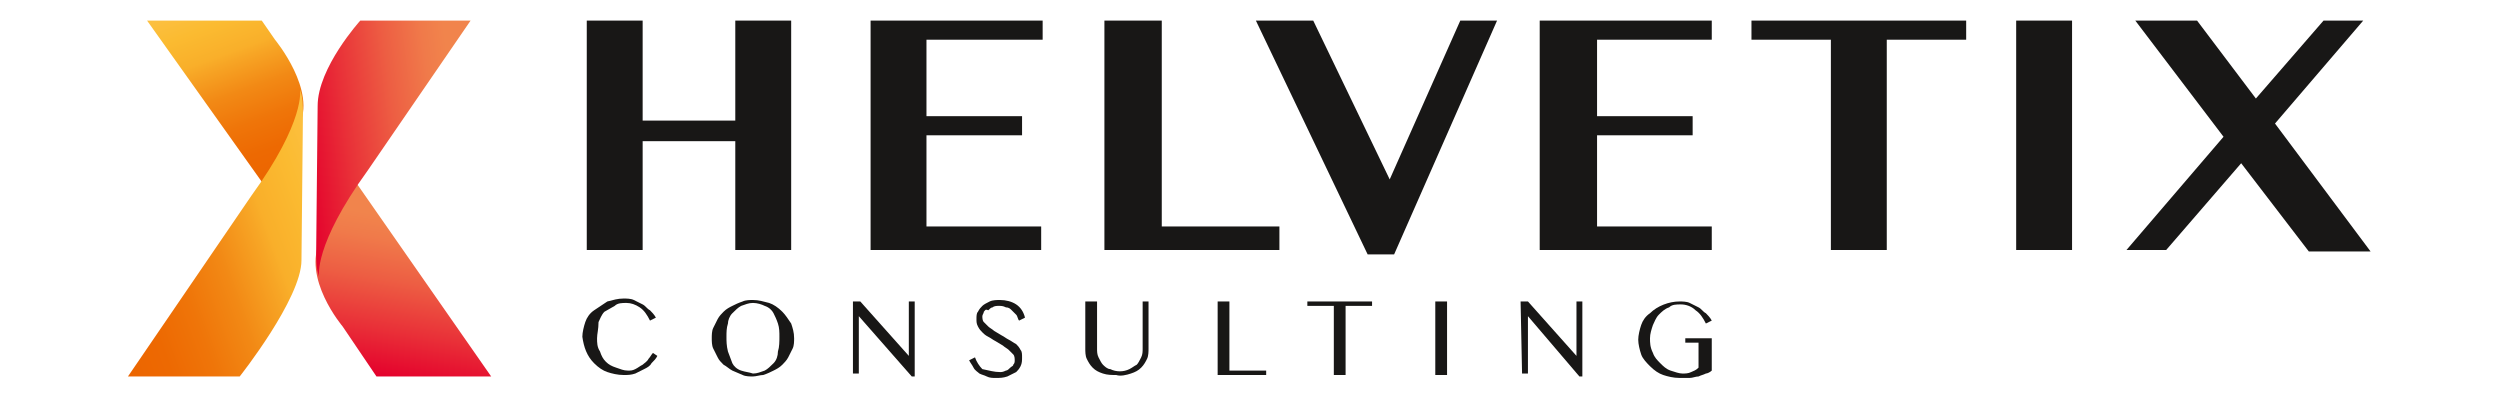
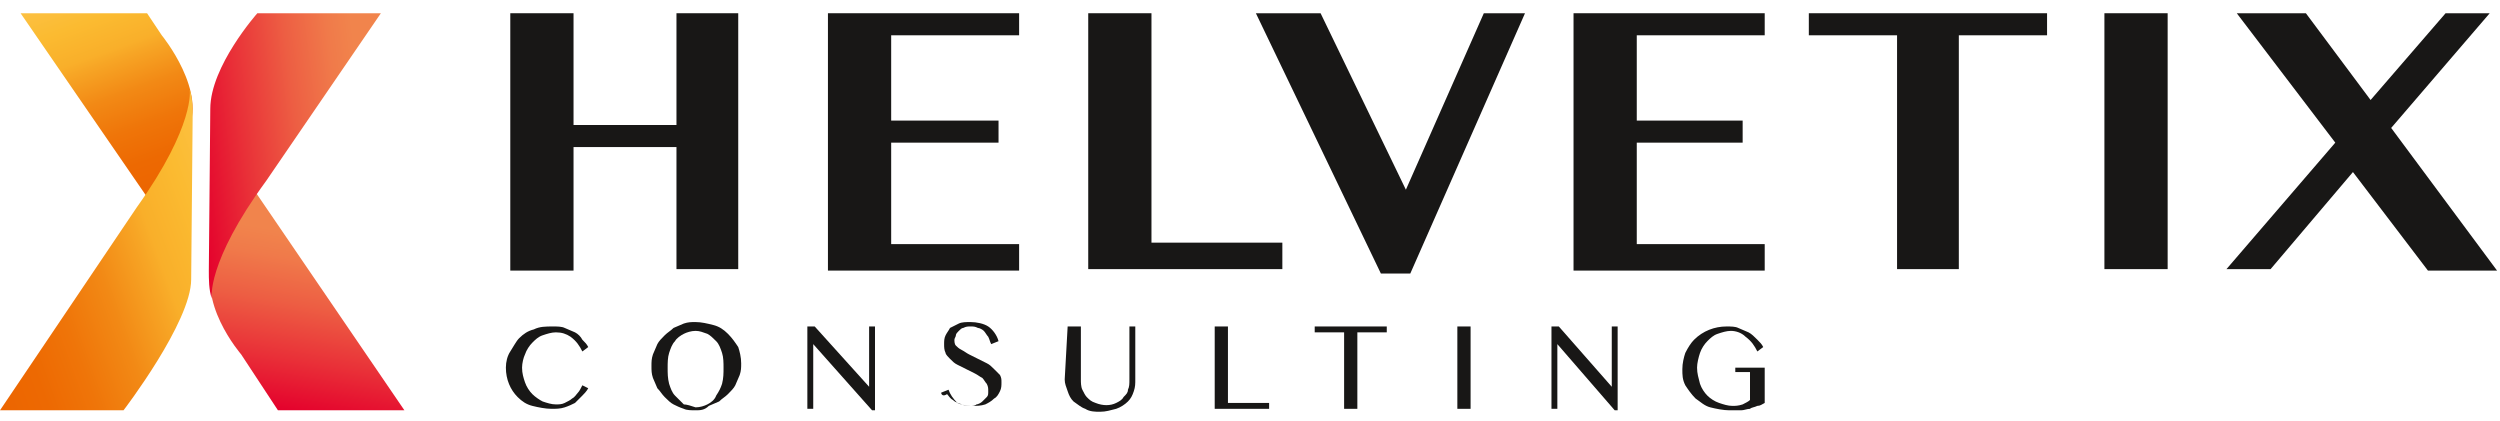
- <svg xmlns="http://www.w3.org/2000/svg" version="1.1" id="Layer_1" x="0px" y="0px" viewBox="0 0 170 27" style="enable-background:new 0 0 170 27;" xml:space="preserve">
+ <svg xmlns="http://www.w3.org/2000/svg" version="1.1" id="Layer_1" x="0px" y="0px" viewBox="0 0 170 28.6" style="enable-background:new 0 0 170 28.6;" xml:space="preserve">
  <style type="text/css">
	.st0{fill:#181716;}
	.st1{fill:url(#SVGID_1_);}
	.st2{fill:url(#SVGID_2_);}
	.st3{fill:url(#SVGID_3_);}
	.st4{fill:url(#SVGID_4_);}
</style>
  <g id="Ebene_2">
    <g id="Ebene_2-2">
-       <path class="st0" d="M43.7,9.6V17h-3.8V1.4h3.8v6.8H50V1.4h3.8V17H50V9.6H43.7z" />
-       <path class="st0" d="M70.9,1.4v1.3H63v5.2h6.5v1.3H63v6.2h7.8V17H59.2V1.4H70.9z" />
-       <path class="st0" d="M75.1,1.4H79v14h8V17H75.1V1.4z" />
-       <path class="st0" d="M89.3,1.4l5.2,10.8l4.8-10.8h2.5l-7,15.9h-1.8L85.4,1.4H89.3z" />
-       <path class="st0" d="M116.4,1.4v1.3h-7.8v5.2h6.5v1.3h-6.5v6.2h7.8V17h-11.7V1.4H116.4z" />
-       <path class="st0" d="M133.7,1.4v1.3h-5.4V17h-3.8V2.7h-5.4V1.4H133.7z" />
-       <path class="st0" d="M137.1,1.4h3.8V17h-3.8V1.4z" />
-       <path class="st0" d="M147.3,17h-2.7l6.6-7.7l-6-7.9h4.2l4,5.3l4.6-5.3h2.7l-6,7l6.5,8.7H157l-4.6-6L147.3,17z" />
-       <path class="st0" d="M40.6,23c0,0.3,0,0.6,0.2,0.9c0.1,0.3,0.2,0.5,0.4,0.7c0.2,0.2,0.4,0.3,0.7,0.4c0.3,0.1,0.5,0.2,0.8,0.2    c0.2,0,0.3,0,0.5-0.1c0.2-0.1,0.3-0.2,0.5-0.3c0.1-0.1,0.3-0.2,0.4-0.4c0.1-0.1,0.2-0.3,0.3-0.4l0.3,0.2c-0.1,0.2-0.2,0.3-0.4,0.5    c-0.1,0.2-0.3,0.3-0.5,0.4c-0.2,0.1-0.4,0.2-0.6,0.3c-0.3,0.1-0.5,0.1-0.8,0.1c-0.4,0-0.8-0.1-1.1-0.2c-0.3-0.1-0.6-0.3-0.9-0.6    c-0.5-0.5-0.7-1.1-0.8-1.8c0-0.3,0.1-0.7,0.2-1c0.1-0.3,0.3-0.6,0.6-0.8c0.3-0.2,0.6-0.4,0.9-0.6c0.4-0.1,0.7-0.2,1.1-0.2    c0.2,0,0.5,0,0.7,0.1c0.2,0.1,0.4,0.2,0.6,0.3c0.2,0.1,0.3,0.3,0.5,0.4c0.1,0.1,0.3,0.3,0.4,0.5l-0.4,0.2    c-0.2-0.4-0.4-0.7-0.7-0.9c-0.3-0.2-0.6-0.3-0.9-0.3c-0.3,0-0.6,0-0.8,0.2c-0.2,0.1-0.5,0.3-0.7,0.4c-0.2,0.2-0.3,0.5-0.4,0.7    C40.7,22.4,40.6,22.7,40.6,23z" />
-       <path class="st0" d="M51.2,25.6c-0.2,0-0.5,0-0.7-0.1c-0.2-0.1-0.5-0.2-0.7-0.3c-0.2-0.1-0.4-0.3-0.6-0.4    c-0.2-0.2-0.3-0.3-0.4-0.5c-0.1-0.2-0.2-0.4-0.3-0.6c-0.1-0.2-0.1-0.5-0.1-0.7c0-0.2,0-0.5,0.1-0.7c0.1-0.2,0.2-0.4,0.3-0.6    c0.1-0.2,0.3-0.4,0.4-0.5c0.2-0.2,0.4-0.3,0.6-0.4c0.2-0.1,0.4-0.2,0.7-0.3c0.2-0.1,0.5-0.1,0.7-0.1c0.4,0,0.7,0.1,1.1,0.2    c0.3,0.1,0.6,0.3,0.9,0.6c0.2,0.2,0.4,0.5,0.6,0.8c0.1,0.3,0.2,0.6,0.2,1c0,0.2,0,0.5-0.1,0.7c-0.1,0.2-0.2,0.4-0.3,0.6    c-0.1,0.2-0.3,0.4-0.4,0.5c-0.2,0.2-0.4,0.3-0.6,0.4c-0.2,0.1-0.4,0.2-0.7,0.3C51.7,25.5,51.4,25.6,51.2,25.6z M51.2,25.4    c0.3,0,0.5-0.1,0.8-0.2c0.2-0.1,0.4-0.3,0.6-0.5c0.2-0.2,0.3-0.5,0.3-0.8c0.1-0.3,0.1-0.7,0.1-1c0-0.3,0-0.6-0.1-0.9    c-0.1-0.3-0.2-0.5-0.3-0.7c-0.1-0.2-0.3-0.4-0.6-0.5c-0.2-0.1-0.5-0.2-0.8-0.2c-0.3,0-0.5,0.1-0.8,0.2c-0.2,0.1-0.4,0.3-0.6,0.5    c-0.2,0.2-0.3,0.5-0.3,0.7c-0.1,0.3-0.1,0.6-0.1,0.9c0,0.3,0,0.6,0.1,1c0.1,0.3,0.2,0.5,0.3,0.8c0.1,0.2,0.3,0.4,0.6,0.5    C50.7,25.3,50.9,25.3,51.2,25.4L51.2,25.4z" />
-       <path class="st0" d="M58,20.5h0.5l3.3,3.7l0,0v-3.7h0.4v5.1h-0.2l-3.6-4.1l0,0v3.9h-0.4L58,20.5z" />
-       <path class="st0" d="M68,25.3c0.1,0,0.2,0,0.4-0.1c0.1,0,0.2-0.1,0.3-0.2c0.1-0.1,0.2-0.1,0.2-0.2c0.1-0.1,0.1-0.2,0.1-0.3    c0-0.1,0-0.3-0.1-0.4c-0.1-0.1-0.2-0.2-0.3-0.3c-0.1-0.1-0.3-0.2-0.4-0.3l-0.5-0.3c-0.2-0.1-0.3-0.2-0.5-0.3    c-0.2-0.1-0.3-0.2-0.4-0.3c-0.1-0.1-0.2-0.2-0.3-0.4c-0.1-0.2-0.1-0.3-0.1-0.5c0-0.2,0-0.4,0.1-0.5c0.1-0.2,0.2-0.3,0.3-0.4    c0.1-0.1,0.3-0.2,0.5-0.3c0.2-0.1,0.5-0.1,0.7-0.1c0.4,0,0.8,0.1,1.1,0.3c0.3,0.2,0.5,0.5,0.6,0.9l-0.4,0.2    c-0.1-0.1-0.1-0.3-0.2-0.4c-0.1-0.1-0.2-0.2-0.3-0.3c-0.1-0.1-0.2-0.2-0.4-0.2c-0.2-0.1-0.3-0.1-0.5-0.1c-0.1,0-0.3,0-0.4,0.1    c-0.1,0-0.2,0.1-0.3,0.2C67,21,67,21.1,66.9,21.2c0,0.1-0.1,0.2-0.1,0.3c0,0.1,0,0.3,0.1,0.4c0.1,0.1,0.2,0.2,0.3,0.3    c0.1,0.1,0.3,0.2,0.4,0.3l0.5,0.3c0.2,0.1,0.3,0.2,0.5,0.3c0.2,0.1,0.3,0.2,0.5,0.3c0.1,0.1,0.2,0.2,0.3,0.4    c0.1,0.1,0.1,0.3,0.1,0.5c0,0.2,0,0.4-0.1,0.6c-0.1,0.2-0.2,0.3-0.3,0.4c-0.2,0.1-0.4,0.2-0.6,0.3c-0.3,0.1-0.5,0.1-0.8,0.1    c-0.2,0-0.4,0-0.6-0.1c-0.2-0.1-0.3-0.1-0.5-0.2c-0.1-0.1-0.3-0.2-0.4-0.4c-0.1-0.2-0.2-0.3-0.3-0.5l0.4-0.2    c0.1,0.3,0.3,0.6,0.5,0.8C67.3,25.2,67.6,25.3,68,25.3z" />
-       <path class="st0" d="M73.8,20.5h0.8v3.2c0,0.2,0,0.4,0.1,0.6c0.1,0.2,0.2,0.4,0.3,0.5c0.1,0.1,0.3,0.3,0.5,0.3    c0.4,0.2,0.9,0.2,1.3,0c0.2-0.1,0.3-0.2,0.5-0.3c0.1-0.1,0.2-0.3,0.3-0.5c0.1-0.2,0.1-0.4,0.1-0.6v-3.2h0.4v3.2    c0,0.2,0,0.5-0.1,0.7c-0.1,0.2-0.2,0.4-0.4,0.6c-0.2,0.2-0.4,0.3-0.7,0.4c-0.3,0.1-0.7,0.2-1,0.1c-0.3,0-0.6,0-0.9-0.1    c-0.3-0.1-0.5-0.2-0.7-0.4c-0.2-0.2-0.3-0.4-0.4-0.6c-0.1-0.2-0.1-0.5-0.1-0.7L73.8,20.5z" />
-       <path class="st0" d="M82.8,20.5h0.8v4.7h2.5v0.3h-3.3V20.5z" />
-       <path class="st0" d="M93.3,20.5v0.3h-1.8v4.7h-0.8v-4.7h-1.8v-0.3L93.3,20.5z" />
-       <path class="st0" d="M97.6,20.5h0.8v5h-0.8L97.6,20.5z" />
-       <path class="st0" d="M103.4,20.5h0.5l3.3,3.7l0,0v-3.7h0.4v5.1h-0.2l-3.5-4.1l0,0v3.9h-0.4L103.4,20.5z" />
-       <path class="st0" d="M114.3,20.7c-0.3,0-0.6,0-0.8,0.2c-0.3,0.1-0.5,0.3-0.7,0.5c-0.2,0.2-0.3,0.5-0.4,0.7    c-0.1,0.3-0.2,0.6-0.2,0.9c0,0.3,0,0.6,0.2,1c0.1,0.3,0.3,0.5,0.5,0.7c0.2,0.2,0.4,0.4,0.7,0.5c0.3,0.1,0.6,0.2,0.8,0.2    c0.2,0,0.4,0,0.6-0.1c0.2-0.1,0.3-0.1,0.5-0.3v-1.7h-0.9v-0.3h1.8v2.2c-0.1,0.1-0.3,0.2-0.4,0.2c-0.2,0.1-0.3,0.1-0.5,0.2    c-0.2,0-0.4,0.1-0.6,0.1c-0.2,0-0.4,0-0.7,0c-0.4,0-0.8-0.1-1.1-0.2c-0.3-0.1-0.6-0.3-0.9-0.6c-0.2-0.2-0.5-0.5-0.6-0.8    c-0.1-0.3-0.2-0.7-0.2-1c0-0.3,0.1-0.7,0.2-1c0.1-0.3,0.3-0.6,0.6-0.8c0.5-0.5,1.3-0.8,2-0.8c0.2,0,0.5,0,0.7,0.1    c0.2,0.1,0.4,0.2,0.6,0.3c0.2,0.1,0.3,0.3,0.5,0.4c0.1,0.1,0.3,0.3,0.4,0.5l-0.4,0.2c-0.2-0.4-0.4-0.7-0.7-0.9    C115,20.8,114.6,20.7,114.3,20.7z" />
-       <linearGradient id="SVGID_1_" gradientUnits="userSpaceOnUse" x1="18.373" y1="15.52" x2="13.86" y2="27.9" gradientTransform="matrix(1 0 0 -1 0 27.8898)">
+       <path class="st0" d="M39,10.1v8.3h-4.3V0.9H39v7.6h7V0.9h4.2v17.4H46v-8.3H39z" />
+       <path class="st0" d="M69.3,0.9v1.5h-8.7v5.8h7.3v1.5h-7.3v6.9h8.7v1.8h-13V0.9H69.3z" />
+       <path class="st0" d="M74,0.9h4.3v15.6h8.9v1.8H74V0.9z" />
+       <path class="st0" d="M89.8,0.9l5.8,12l5.3-12h2.8l-7.8,17.7h-2L85.4,0.9H89.8z" />
+       <path class="st0" d="M120,0.9v1.5h-8.7v5.8h7.2v1.5h-7.2v6.9h8.7v1.8h-13V0.9H120z" />
+       <path class="st0" d="M139.2,0.9v1.5h-6v15.9H129V2.4h-6V0.9H139.2z" />
+       <path class="st0" d="M143.1,0.9h4.3v17.4h-4.3V0.9z" />
+       <path class="st0" d="M154.4,18.3h-3l7.4-8.6l-6.7-8.8h4.7l4.4,5.9l5.1-5.9h3l-6.7,7.8l7.2,9.7h-4.7l-5.1-6.7L154.4,18.3z" />
+       <path class="st0" d="M35.5,25c0,0.4,0.1,0.7,0.2,1c0.1,0.3,0.3,0.6,0.5,0.8c0.2,0.2,0.5,0.4,0.7,0.5c0.3,0.1,0.6,0.2,0.9,0.2    c0.2,0,0.4,0,0.6-0.1c0.2-0.1,0.4-0.2,0.5-0.3c0.2-0.1,0.3-0.3,0.4-0.4c0.1-0.1,0.2-0.3,0.3-0.5l0.4,0.2c-0.1,0.2-0.3,0.4-0.4,0.5    c-0.2,0.2-0.3,0.3-0.5,0.5c-0.2,0.1-0.4,0.2-0.7,0.3c-0.3,0.1-0.6,0.1-0.9,0.1c-0.4,0-0.9-0.1-1.3-0.2c-0.4-0.1-0.7-0.3-1-0.6    c-0.5-0.5-0.8-1.2-0.8-2c0-0.4,0.1-0.8,0.3-1.1c0.2-0.3,0.4-0.7,0.6-0.9c0.3-0.3,0.6-0.5,1-0.6c0.4-0.2,0.8-0.2,1.3-0.2    c0.3,0,0.6,0,0.8,0.1c0.2,0.1,0.5,0.2,0.7,0.3c0.2,0.1,0.4,0.3,0.5,0.5c0.2,0.2,0.3,0.3,0.4,0.5l-0.4,0.3c-0.2-0.4-0.4-0.7-0.8-1    c-0.3-0.2-0.6-0.3-1-0.3c-0.3,0-0.6,0.1-0.9,0.2c-0.3,0.1-0.5,0.3-0.7,0.5c-0.2,0.2-0.4,0.5-0.5,0.8C35.6,24.3,35.5,24.7,35.5,25z    " />
+       <path class="st0" d="M47.3,27.9c-0.3,0-0.6,0-0.8-0.1c-0.3-0.1-0.5-0.2-0.7-0.3c-0.2-0.1-0.4-0.3-0.6-0.5    c-0.2-0.2-0.3-0.4-0.5-0.6c-0.1-0.2-0.2-0.5-0.3-0.7c-0.1-0.3-0.1-0.5-0.1-0.8c0-0.3,0-0.5,0.1-0.8c0.1-0.2,0.2-0.5,0.3-0.7    c0.1-0.2,0.3-0.4,0.5-0.6c0.2-0.2,0.4-0.3,0.6-0.5c0.2-0.1,0.5-0.2,0.7-0.3c0.3-0.1,0.5-0.1,0.8-0.1c0.4,0,0.8,0.1,1.2,0.2    c0.4,0.1,0.7,0.3,1,0.6c0.3,0.3,0.5,0.6,0.7,0.9c0.1,0.3,0.2,0.7,0.2,1.1c0,0.3,0,0.5-0.1,0.8c-0.1,0.2-0.2,0.5-0.3,0.7    c-0.1,0.2-0.3,0.4-0.5,0.6c-0.2,0.2-0.4,0.3-0.6,0.5c-0.2,0.1-0.5,0.2-0.7,0.3C47.9,27.9,47.6,27.9,47.3,27.9z M47.3,27.7    c0.3,0,0.6-0.1,0.8-0.2c0.2-0.1,0.5-0.3,0.6-0.6c0.2-0.3,0.3-0.5,0.4-0.8c0.1-0.4,0.1-0.7,0.1-1.1c0-0.3,0-0.7-0.1-1    c-0.1-0.3-0.2-0.6-0.4-0.8c-0.2-0.2-0.4-0.4-0.6-0.5c-0.3-0.1-0.5-0.2-0.8-0.2c-0.3,0-0.6,0.1-0.8,0.2c-0.2,0.1-0.5,0.3-0.6,0.5    c-0.2,0.2-0.3,0.5-0.4,0.8c-0.1,0.3-0.1,0.7-0.1,1c0,0.4,0,0.7,0.1,1.1c0.1,0.3,0.2,0.6,0.4,0.8c0.2,0.2,0.4,0.4,0.6,0.6    C46.7,27.5,47,27.6,47.3,27.7L47.3,27.7z" />
+       <path class="st0" d="M54.9,22.2h0.5l3.7,4.1l0,0v-4.1h0.4v5.7h-0.2l-4-4.5l0,0v4.4h-0.4L54.9,22.2z" />
+       <path class="st0" d="M66,27.6c0.1,0,0.3,0,0.4-0.1c0.1,0,0.3-0.1,0.4-0.2c0.1-0.1,0.2-0.2,0.3-0.3c0.1-0.1,0.1-0.2,0.1-0.4    c0-0.2,0-0.3-0.1-0.5c-0.1-0.1-0.2-0.3-0.3-0.4c-0.2-0.1-0.3-0.2-0.5-0.3l-0.6-0.3c-0.2-0.1-0.4-0.2-0.6-0.3    c-0.2-0.1-0.3-0.2-0.5-0.4c-0.1-0.1-0.3-0.3-0.3-0.4c-0.1-0.2-0.1-0.4-0.1-0.6c0-0.2,0-0.4,0.1-0.6c0.1-0.2,0.2-0.3,0.3-0.5    c0.2-0.1,0.4-0.2,0.6-0.3c0.2-0.1,0.5-0.1,0.8-0.1c0.4,0,0.9,0.1,1.2,0.3c0.3,0.2,0.6,0.6,0.7,1l-0.5,0.2    c-0.1-0.2-0.1-0.3-0.2-0.5c-0.1-0.1-0.2-0.3-0.3-0.4c-0.1-0.1-0.3-0.2-0.4-0.2c-0.2-0.1-0.3-0.1-0.5-0.1c-0.2,0-0.3,0-0.5,0.1    c-0.1,0-0.2,0.1-0.3,0.2c-0.1,0.1-0.2,0.2-0.2,0.3c0,0.1-0.1,0.2-0.1,0.3c0,0.1,0,0.3,0.1,0.4c0.1,0.1,0.2,0.2,0.4,0.3    c0.2,0.1,0.3,0.2,0.5,0.3l0.6,0.3c0.2,0.1,0.4,0.2,0.6,0.3c0.2,0.1,0.3,0.2,0.5,0.4c0.1,0.1,0.3,0.3,0.4,0.4    c0.1,0.2,0.1,0.3,0.1,0.5c0,0.2,0,0.4-0.1,0.6c-0.1,0.2-0.2,0.4-0.4,0.5c-0.2,0.2-0.4,0.3-0.6,0.4c-0.3,0.1-0.6,0.1-0.9,0.1    c-0.2,0-0.5,0-0.7-0.1c-0.2-0.1-0.4-0.1-0.6-0.3c-0.2-0.1-0.3-0.3-0.4-0.4C64.1,27,64,26.8,64,26.7l0.5-0.2    c0.1,0.3,0.3,0.6,0.6,0.9C65.3,27.5,65.7,27.6,66,27.6z" />
+       <path class="st0" d="M72.6,22.2h0.9v3.6c0,0.2,0,0.5,0.1,0.7c0.1,0.2,0.2,0.4,0.3,0.5c0.2,0.2,0.3,0.3,0.6,0.4    c0.5,0.2,1,0.2,1.4,0c0.2-0.1,0.4-0.2,0.5-0.4c0.2-0.2,0.3-0.3,0.3-0.5c0.1-0.2,0.1-0.4,0.1-0.7v-3.6h0.4v3.6c0,0.3,0,0.5-0.1,0.8    c-0.1,0.3-0.2,0.5-0.4,0.7c-0.2,0.2-0.5,0.4-0.8,0.5c-0.4,0.1-0.7,0.2-1.1,0.2c-0.3,0-0.7,0-1-0.2c-0.3-0.1-0.5-0.3-0.8-0.5    c-0.2-0.2-0.3-0.4-0.4-0.7c-0.1-0.3-0.2-0.5-0.2-0.8L72.6,22.2z" />
+       <path class="st0" d="M82.6,22.2h0.9v5.2h2.8v0.4h-3.7V22.2z" />
+       <path class="st0" d="M94.3,22.2v0.4h-2v5.2h-0.9v-5.2h-2v-0.4L94.3,22.2z" />
+       <path class="st0" d="M99.1,22.2h0.9v5.6h-0.9L99.1,22.2z" />
+       <path class="st0" d="M105.5,22.2h0.5l3.6,4.1l0,0v-4.1h0.4v5.7h-0.2l-3.9-4.5l0,0v4.4h-0.4L105.5,22.2z" />
+       <path class="st0" d="M117.7,22.5c-0.3,0-0.6,0.1-0.9,0.2c-0.3,0.1-0.5,0.3-0.7,0.5c-0.2,0.2-0.4,0.5-0.5,0.8    c-0.1,0.3-0.2,0.7-0.2,1c0,0.4,0.1,0.7,0.2,1.1c0.1,0.3,0.3,0.6,0.5,0.8c0.2,0.2,0.5,0.4,0.8,0.5c0.3,0.1,0.6,0.2,0.9,0.2    c0.2,0,0.4,0,0.7-0.1c0.2-0.1,0.4-0.2,0.5-0.3v-1.9h-1v-0.3h2v2.4c-0.2,0.1-0.3,0.2-0.5,0.2c-0.2,0.1-0.4,0.1-0.5,0.2    c-0.2,0-0.4,0.1-0.6,0.1c-0.2,0-0.5,0-0.8,0c-0.4,0-0.9-0.1-1.3-0.2c-0.4-0.1-0.7-0.4-1-0.6c-0.3-0.3-0.5-0.6-0.7-0.9    c-0.2-0.4-0.2-0.7-0.2-1.1c0-0.4,0.1-0.8,0.2-1.1c0.2-0.4,0.4-0.7,0.6-0.9c0.6-0.6,1.4-0.9,2.2-0.9c0.3,0,0.6,0,0.8,0.1    c0.2,0.1,0.5,0.2,0.7,0.3c0.2,0.1,0.4,0.3,0.6,0.5c0.2,0.2,0.3,0.3,0.4,0.5l-0.4,0.3c-0.2-0.4-0.4-0.7-0.8-1    C118.4,22.6,118,22.5,117.7,22.5z" />
+       <linearGradient id="SVGID_1_" gradientUnits="userSpaceOnUse" x1="10.732" y1="16.584" x2="5.702" y2="30.383" gradientTransform="matrix(1 0 0 -1 0 29.7548)">
        <stop offset="0" style="stop-color:#EC6500" />
        <stop offset="0.16" style="stop-color:#ED6902" />
        <stop offset="0.32" style="stop-color:#EF7509" />
        <stop offset="0.49" style="stop-color:#F28915" />
        <stop offset="0.65" style="stop-color:#F7A525" />
        <stop offset="0.7" style="stop-color:#F9AF2A" />
        <stop offset="0.86" style="stop-color:#FBBB31" />
        <stop offset="0.99" style="stop-color:#FCC041" />
      </linearGradient>
-       <path class="st1" d="M10,1.4h7.8l0.9,1.3c0,0,2.9,3.5,1.6,5.9l-2.4,3.9L10,1.4z" />
-       <linearGradient id="SVGID_2_" gradientUnits="userSpaceOnUse" x1="6.729" y1="7.82" x2="23.305" y2="13.848" gradientTransform="matrix(1 0 0 -1 0 27.8898)">
+       <path class="st1" d="M1.4,0.9h8.6l1,1.5c0,0,3.2,3.9,1.7,6.6l-2.7,4.4L1.4,0.9z" />
+       <linearGradient id="SVGID_2_" gradientUnits="userSpaceOnUse" x1="-2.247" y1="8.001" x2="16.23" y2="14.72" gradientTransform="matrix(1 0 0 -1 0 29.7548)">
        <stop offset="0" style="stop-color:#EC6500" />
        <stop offset="0.16" style="stop-color:#ED6902" />
        <stop offset="0.32" style="stop-color:#EF7509" />
        <stop offset="0.49" style="stop-color:#F28915" />
        <stop offset="0.65" style="stop-color:#F7A525" />
        <stop offset="0.7" style="stop-color:#F9AF2A" />
        <stop offset="0.86" style="stop-color:#FBBB31" />
        <stop offset="0.99" style="stop-color:#FCC041" />
      </linearGradient>
-       <path class="st2" d="M8.7,25.6h7.6c0,0,4.2-5.3,4.2-7.9l0.1-9.9c0-0.6,0-1.2-0.2-1.7c0,0,0.4,2.1-3.3,7.2L8.7,25.6z" />
-       <linearGradient id="SVGID_3_" gradientUnits="userSpaceOnUse" x1="26.674" y1="2.106" x2="28.897" y2="14.685" gradientTransform="matrix(1 0 0 -1 0 27.8898)">
+       <path class="st2" d="M0,27.9h8.4c0,0,4.6-6,4.6-8.9l0.1-11c0-0.6,0-1.3-0.2-1.9c0,0,0.4,2.4-3.6,8L0,27.9z" />
+       <linearGradient id="SVGID_3_" gradientUnits="userSpaceOnUse" x1="19.985" y1="1.631" x2="22.464" y2="15.653" gradientTransform="matrix(1 0 0 -1 0 29.7548)">
        <stop offset="0" style="stop-color:#E4002C" />
        <stop offset="0.26" style="stop-color:#E93138" />
        <stop offset="0.52" style="stop-color:#ED5E43" />
        <stop offset="0.73" style="stop-color:#F07A4A" />
        <stop offset="0.85" style="stop-color:#F1844C" />
        <stop offset="0.99" style="stop-color:#F1844C" />
      </linearGradient>
-       <path class="st3" d="M33.4,25.6h-7.8l-2.3-3.4c0,0-2.8-3.3-1.5-5.9l2.4-3.9L33.4,25.6z" />
-       <linearGradient id="SVGID_4_" gradientUnits="userSpaceOnUse" x1="20.506" y1="17.483" x2="32.931" y2="19.008" gradientTransform="matrix(1 0 0 -1 0 27.8898)">
+       <path class="st3" d="M27.5,27.9h-8.6l-2.5-3.8c0,0-3.2-3.7-1.7-6.6l2.7-4.4L27.5,27.9z" />
+       <linearGradient id="SVGID_4_" gradientUnits="userSpaceOnUse" x1="13.11" y1="18.772" x2="26.96" y2="20.472" gradientTransform="matrix(1 0 0 -1 0 29.7548)">
        <stop offset="0" style="stop-color:#E4002C" />
        <stop offset="0.26" style="stop-color:#E93138" />
        <stop offset="0.52" style="stop-color:#ED5E43" />
        <stop offset="0.73" style="stop-color:#F07A4A" />
        <stop offset="0.85" style="stop-color:#F1844C" />
        <stop offset="0.99" style="stop-color:#F1844C" />
      </linearGradient>
-       <path class="st4" d="M32,1.4h-7.5c0,0-2.9,3.2-2.9,5.8l-0.1,9.9c0,0.6,0,1.2,0.2,1.7c0,0-0.4-2.1,3.3-7.2L32,1.4z" />
+       <path class="st4" d="M25.9,0.9h-8.4c0,0-3.2,3.6-3.2,6.5l-0.1,11c0,0.6,0,1.3,0.2,1.9c0,0-0.4-2.4,3.7-8L25.9,0.9z" />
    </g>
  </g>
</svg>
